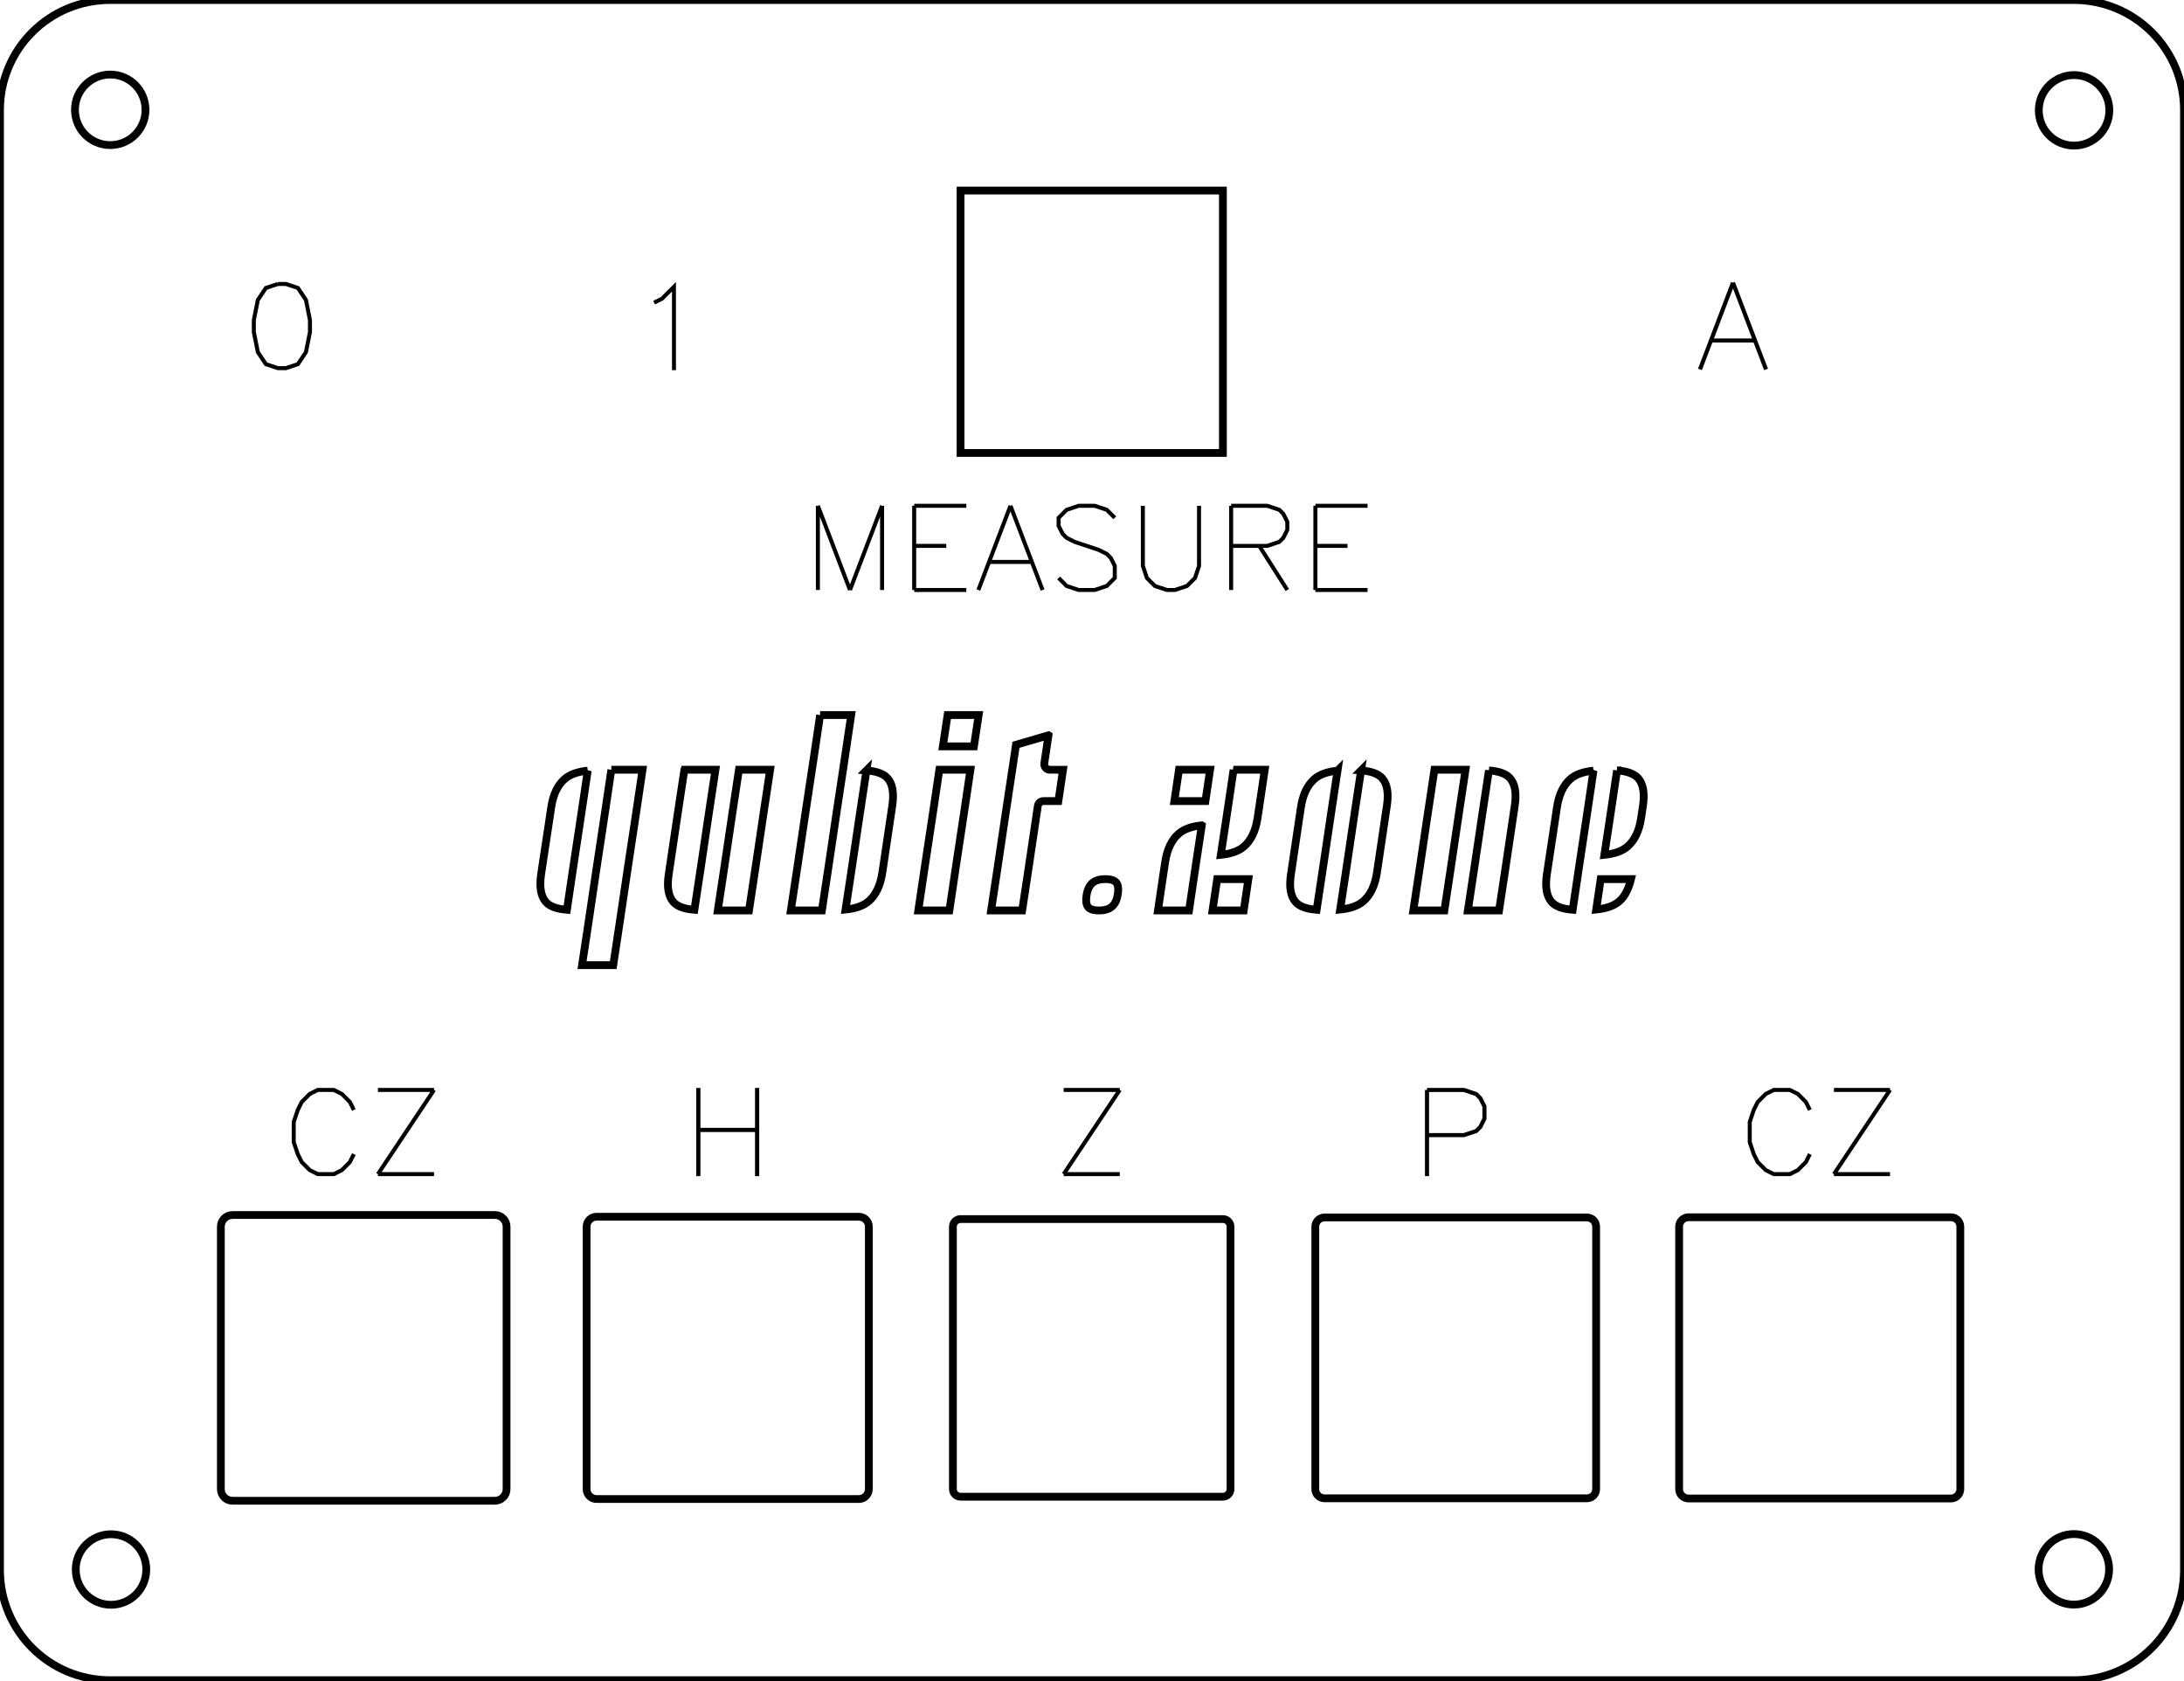
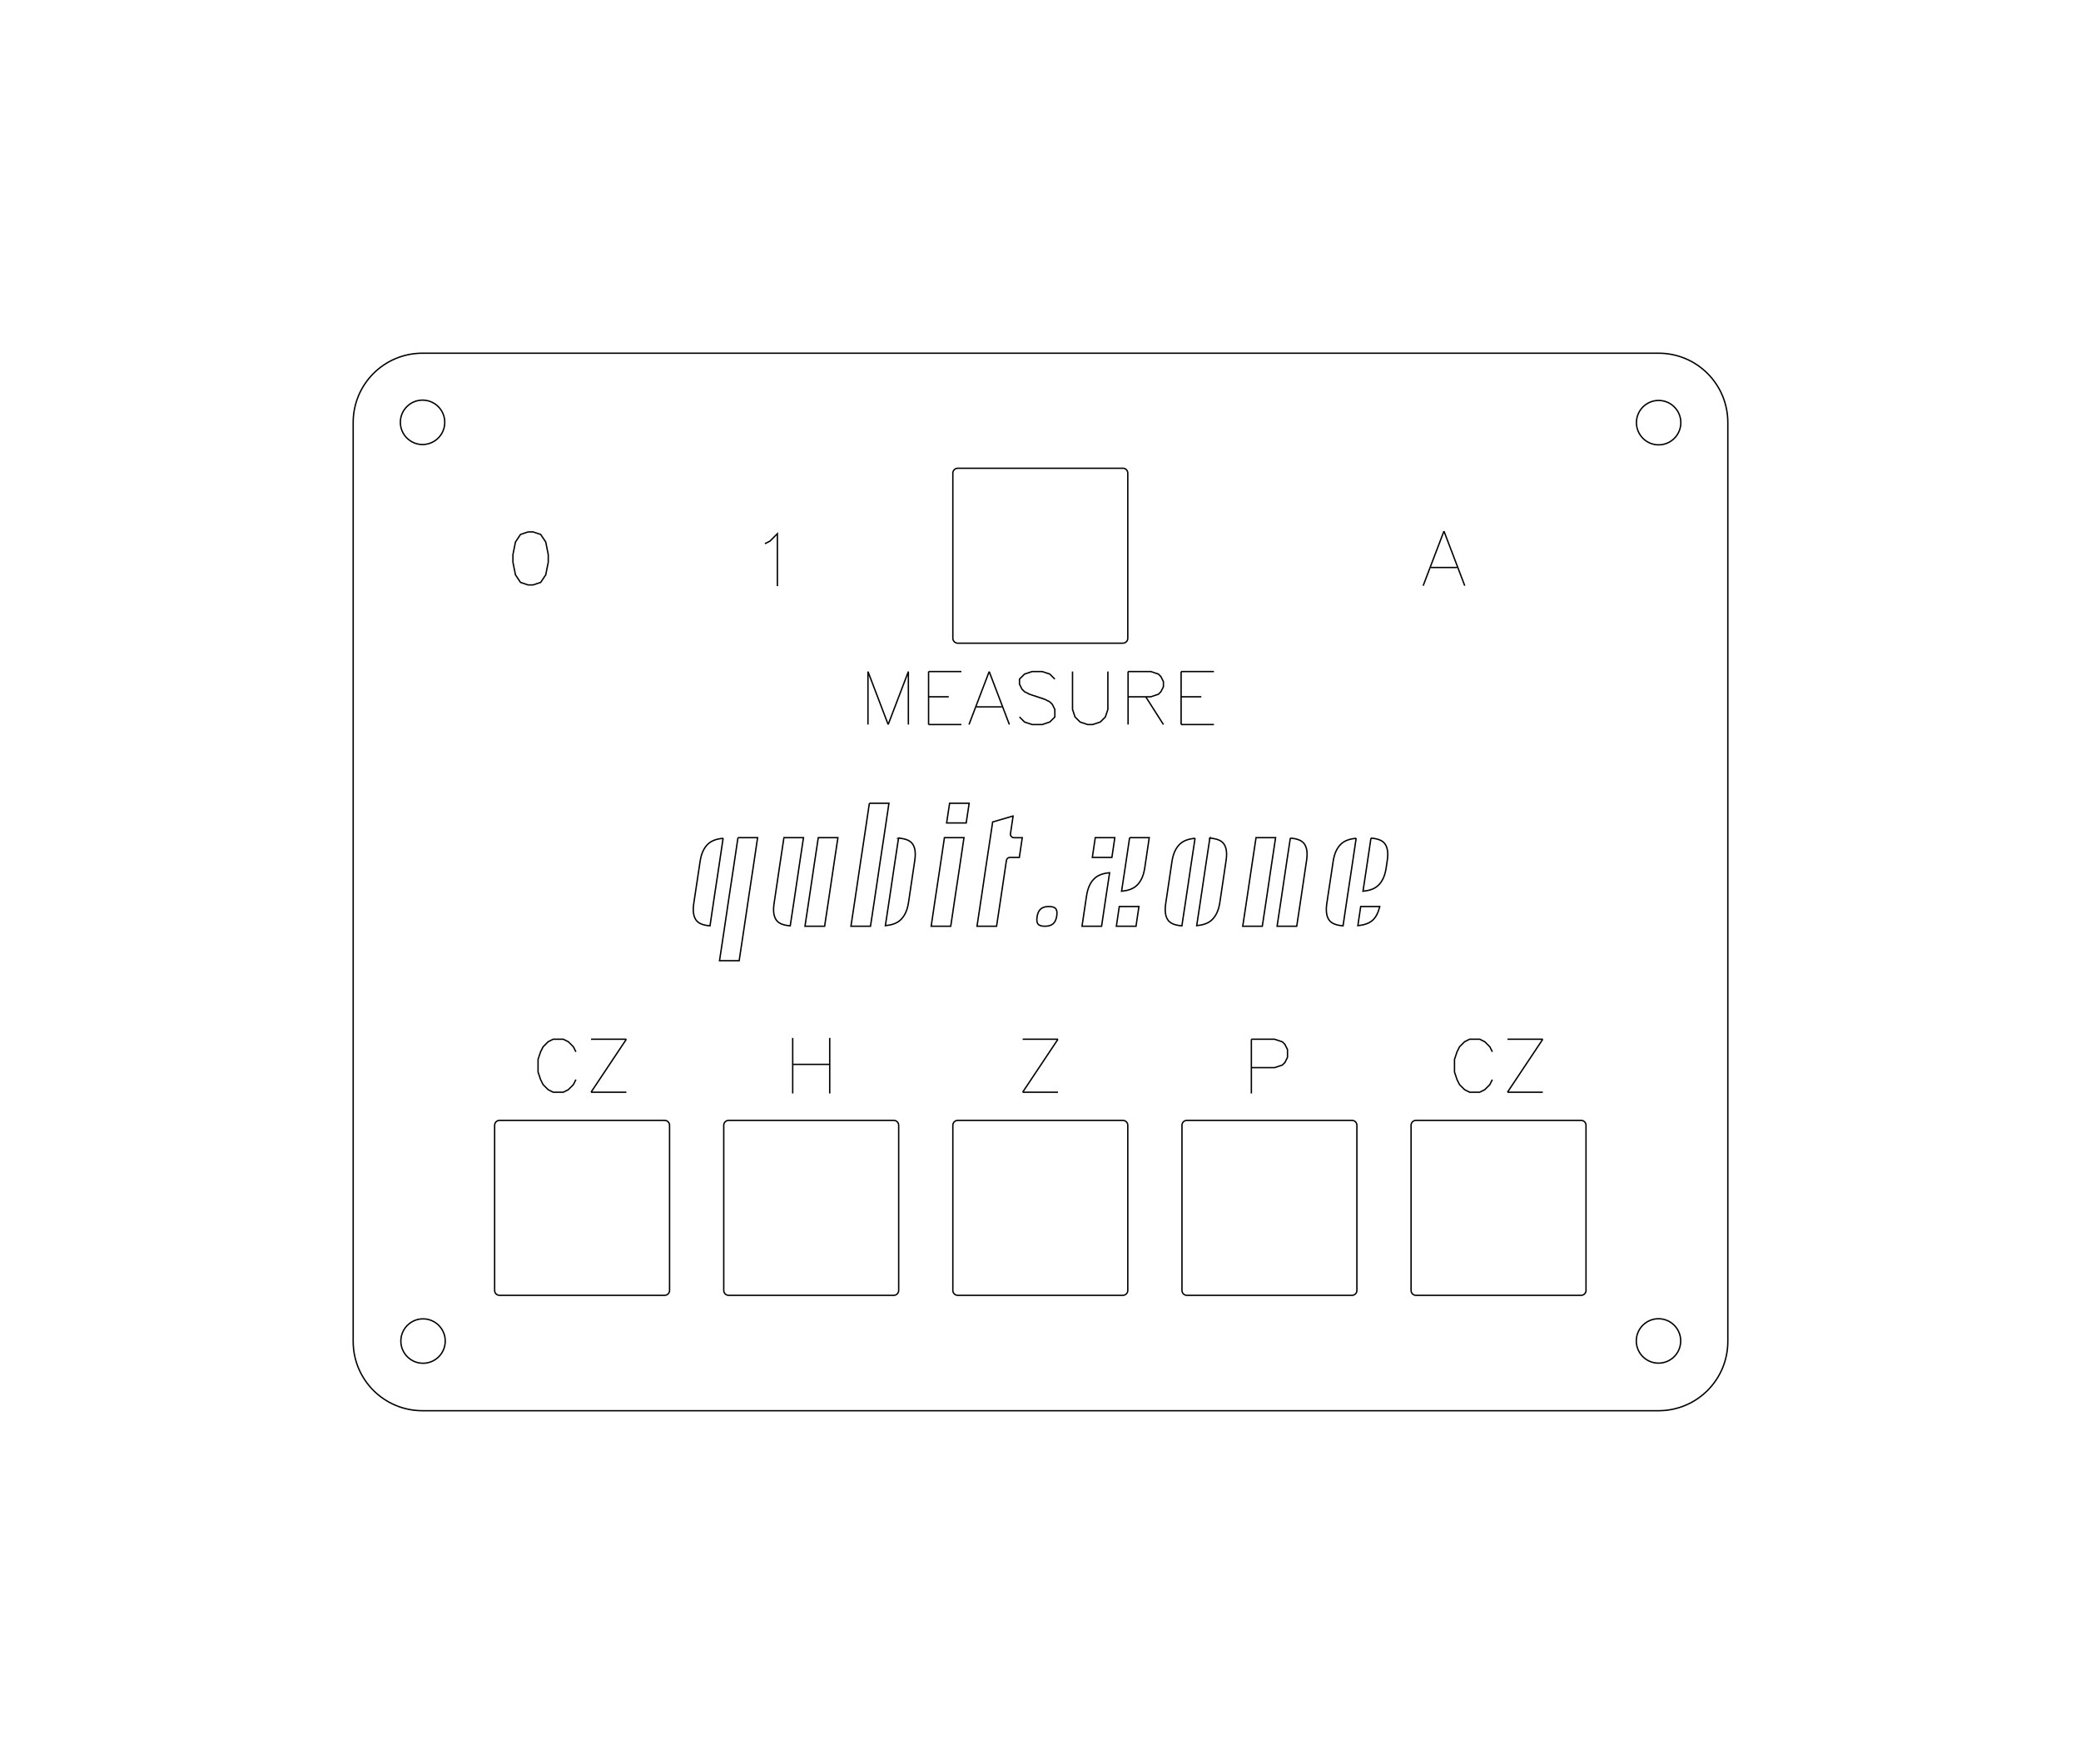
- <svg xmlns="http://www.w3.org/2000/svg" id="svg2" viewBox="0 0 280.8 216" height="3in" width="3.9in" y="0in" x="0in" version="1.2">
+ <svg xmlns="http://www.w3.org/2000/svg" id="svg2" viewBox="0 0 425.083 360.283" height="5.004in" width="5.904in" y="0in" x="0in" version="1.2">
  <defs id="defs1813" />
-   <g id="g6" transform="translate(0,-625.89)" style="stroke:#000000;stroke-opacity:1;stroke-width:1;stroke-miterlimit:4;stroke-dasharray:none">
-     <g id="board" style="stroke:#000000;stroke-opacity:1;stroke-width:1;stroke-miterlimit:4;stroke-dasharray:none">
-       <g id="g9" style="fill:none;stroke:#000000;stroke-opacity:1;stroke-width:1;stroke-miterlimit:4;stroke-dasharray:none">
-         <path style="fill:none;fill-opacity:0.2;stroke:#000000;stroke-opacity:1;stroke-width:1;stroke-miterlimit:4;stroke-dasharray:none" d="m 14.173,625.89 252.454,0 c 7.852,0 14.173,6.321 14.173,14.173 l 0,187.654 c 0,7.852 -6.321,14.173 -14.173,14.173 l -252.454,0 C 6.321,841.89 0,835.569 0,827.717 l 0,-187.654 c 0,-7.852 6.321,-14.173 14.173,-14.173 z" id="boardoutline" />
+   <g id="g6" transform="translate(72.14173,-553.7483)" style="stroke:#000000;stroke-width:0.283;stroke-miterlimit:4;stroke-dasharray:none;stroke-opacity:1">
+     <g id="board" style="stroke:#000000;stroke-width:0.283;stroke-miterlimit:4;stroke-dasharray:none;stroke-opacity:1">
+       <g id="g9" style="fill:none;stroke:#000000;stroke-width:0.283;stroke-miterlimit:4;stroke-dasharray:none;stroke-opacity:1">
+         <path style="fill:none;fill-opacity:0.2;stroke:#000000;stroke-width:0.283;stroke-miterlimit:4;stroke-dasharray:none;stroke-opacity:1" d="m 14.173,625.89 252.454,0 c 7.852,0 14.173,6.321 14.173,14.173 l 0,187.654 c 0,7.852 -6.321,14.173 -14.173,14.173 l -252.454,0 C 6.321,841.89 0,835.569 0,827.717 l 0,-187.654 c 0,-7.852 6.321,-14.173 14.173,-14.173 z" id="boardoutline" />
      </g>
    </g>
  </g>
-   <g partID="854240130" id="g120" style="stroke:#000000;stroke-opacity:1;fill:none;stroke-width:1;stroke-miterlimit:4;stroke-dasharray:none">
-     <g transform="translate(8.13851,195.636)" id="g122" style="stroke:#000000;stroke-opacity:1;fill:none;stroke-width:1;stroke-miterlimit:4;stroke-dasharray:none">
-       <g id="g124" style="stroke:#000000;stroke-opacity:1;fill:none;stroke-width:1;stroke-miterlimit:4;stroke-dasharray:none">
-         <circle cx="6.135" cy="6.135" id="nonconn0" r="4.535" style="stroke:#000000;stroke-opacity:1;fill:none;stroke-width:1;stroke-miterlimit:4;stroke-dasharray:none" stroke-width="0" stroke="#f9a435" fill="black" />
+   <g partID="854240130" id="g120" style="fill:none;stroke:#000000;stroke-width:0.283;stroke-miterlimit:4;stroke-dasharray:none;stroke-opacity:1" transform="translate(72.14173,72.14173)">
+     <g transform="translate(8.13851,195.636)" id="g122" style="fill:none;stroke:#000000;stroke-width:0.283;stroke-miterlimit:4;stroke-dasharray:none;stroke-opacity:1">
+       <g id="g124" style="fill:none;stroke:#000000;stroke-width:0.283;stroke-miterlimit:4;stroke-dasharray:none;stroke-opacity:1">
+         <circle cx="6.135" cy="6.135" id="nonconn0" r="4.535" style="fill:none;stroke:#000000;stroke-width:0.283;stroke-miterlimit:4;stroke-dasharray:none;stroke-opacity:1" />
      </g>
    </g>
  </g>
-   <g partID="854240160" id="g127" style="stroke:#000000;stroke-opacity:1;fill:none;stroke-width:1;stroke-miterlimit:4;stroke-dasharray:none">
-     <g transform="translate(8.03795,7.98297)" id="g129" style="stroke:#000000;stroke-opacity:1;fill:none;stroke-width:1;stroke-miterlimit:4;stroke-dasharray:none">
-       <g id="g131" style="stroke:#000000;stroke-opacity:1;fill:none;stroke-width:1;stroke-miterlimit:4;stroke-dasharray:none">
-         <circle cx="6.135" cy="6.135" id="circle133" r="4.535" style="stroke:#000000;stroke-opacity:1;fill:none;stroke-width:1;stroke-miterlimit:4;stroke-dasharray:none" stroke-width="0" stroke="#f9a435" fill="black" />
+   <g partID="854240160" id="g127" style="display:inline;fill:none;stroke:#000000;stroke-width:0.283;stroke-miterlimit:4;stroke-dasharray:none;stroke-opacity:1" transform="translate(72.14173,72.14173)">
+     <g transform="translate(8.03795,7.98297)" id="g129" style="fill:none;stroke:#000000;stroke-width:0.283;stroke-miterlimit:4;stroke-dasharray:none;stroke-opacity:1">
+       <g id="g131" style="fill:none;stroke:#000000;stroke-width:0.283;stroke-miterlimit:4;stroke-dasharray:none;stroke-opacity:1">
+         <path style="fill:none;stroke:#000000;stroke-width:0.283;stroke-miterlimit:4;stroke-dasharray:none;stroke-opacity:1" d="m 10.671,6.135 a 4.535,4.535 0 0 1 -4.535,4.535 4.535,4.535 0 0 1 -4.535,-4.535 4.535,4.535 0 0 1 4.535,-4.535 4.535,4.535 0 0 1 4.535,4.535 z" id="circle133" />
      </g>
    </g>
  </g>
-   <g partID="854240190" id="g135" style="stroke:#000000;stroke-opacity:1;fill:none;stroke-width:1;stroke-miterlimit:4;stroke-dasharray:none">
-     <g transform="translate(260.53,8.04937)" id="g137" style="stroke:#000000;stroke-opacity:1;fill:none;stroke-width:1;stroke-miterlimit:4;stroke-dasharray:none">
-       <g id="g139" style="stroke:#000000;stroke-opacity:1;fill:none;stroke-width:1;stroke-miterlimit:4;stroke-dasharray:none">
-         <circle cx="6.135" cy="6.135" id="circle141" r="4.535" style="stroke:#000000;stroke-opacity:1;fill:none;stroke-width:1;stroke-miterlimit:4;stroke-dasharray:none" stroke-width="0" stroke="#f9a435" fill="black" />
+   <g partID="854240190" id="g135" style="fill:none;stroke:#000000;stroke-width:0.283;stroke-miterlimit:4;stroke-dasharray:none;stroke-opacity:1" transform="translate(72.14173,72.14173)">
+     <g transform="translate(260.53,8.04937)" id="g137" style="fill:none;stroke:#000000;stroke-width:0.283;stroke-miterlimit:4;stroke-dasharray:none;stroke-opacity:1">
+       <g id="g139" style="fill:none;stroke:#000000;stroke-width:0.283;stroke-miterlimit:4;stroke-dasharray:none;stroke-opacity:1">
+         <circle cx="6.135" cy="6.135" id="circle141" r="4.535" style="fill:none;stroke:#000000;stroke-width:0.283;stroke-miterlimit:4;stroke-dasharray:none;stroke-opacity:1" />
      </g>
    </g>
  </g>
-   <g partID="854240220" id="g143" style="stroke-width:1;stroke-miterlimit:4;stroke-dasharray:none;stroke:#000000;stroke-opacity:1">
-     <g transform="translate(260.504,195.612)" id="g145" style="stroke-width:1;stroke-miterlimit:4;stroke-dasharray:none;stroke:#000000;stroke-opacity:1">
-       <g id="g147" style="stroke-width:1;stroke-miterlimit:4;stroke-dasharray:none;stroke:#000000;stroke-opacity:1">
-         <circle cx="6.135" cy="6.135" id="circle149" r="4.535" style="stroke:#000000;stroke-opacity:1;fill:none;stroke-width:1;stroke-miterlimit:4;stroke-dasharray:none" stroke-width="0" stroke="#f9a435" fill="black" />
+   <g partID="854240220" id="g143" style="stroke:#000000;stroke-width:0.283;stroke-miterlimit:4;stroke-dasharray:none;stroke-opacity:1" transform="translate(72.14173,72.14173)">
+     <g transform="translate(260.504,195.612)" id="g145" style="stroke:#000000;stroke-width:0.283;stroke-miterlimit:4;stroke-dasharray:none;stroke-opacity:1">
+       <g id="g147" style="stroke:#000000;stroke-width:0.283;stroke-miterlimit:4;stroke-dasharray:none;stroke-opacity:1">
+         <circle cx="6.135" cy="6.135" id="circle149" r="4.535" style="fill:none;stroke:#000000;stroke-width:0.283;stroke-miterlimit:4;stroke-dasharray:none;stroke-opacity:1" />
      </g>
    </g>
  </g>
-   <g partID="854256680" id="g1282" style="stroke:#000000;stroke-opacity:1;stroke-width:0.283;stroke-miterlimit:4;stroke-dasharray:none" />
-   <path d="m 29.896,156.197 a 1.5,1.5 0 0 0 -1.5,1.5 l 0,33.734 a 1.5,1.5 0 0 0 1.5,1.5 l 33.734,0 a 1.5,1.5 0 0 0 1.5,-1.5 l 0,-33.734 a 1.5,1.5 0 0 0 -1.5,-1.5 l -33.734,0 z" id="path11090" style="fill:none;fill-opacity:1;stroke:#000000;stroke-width:1;stroke-miterlimit:4;stroke-dasharray:none;stroke-opacity:1" />
-   <path d="m 76.697,156.42 a 1.277,1.277 0 0 0 -1.277,1.277 l 0,33.734 a 1.277,1.277 0 0 0 1.277,1.277 l 33.734,0 a 1.277,1.277 0 0 0 1.277,-1.277 l 0,-33.734 a 1.277,1.277 0 0 0 -1.277,-1.277 l -33.734,0 z" id="path11092" style="fill:none;fill-opacity:1;stroke:#000000;stroke-width:1;stroke-miterlimit:4;stroke-dasharray:none;stroke-opacity:1" />
-   <path d="m 217.096,156.488 a 1.209,1.209 0 0 0 -1.209,1.209 l 0,33.734 a 1.209,1.209 0 0 0 1.209,1.209 l 33.736,0 a 1.209,1.209 0 0 0 1.209,-1.209 l 0,-33.734 a 1.209,1.209 0 0 0 -1.209,-1.209 l -33.736,0 z" id="path11098" style="fill:none;fill-opacity:1;stroke:#000000;stroke-width:1;stroke-miterlimit:4;stroke-dasharray:none;stroke-opacity:1" />
-   <path d="m 170.297,156.512 a 1.186,1.186 0 0 0 -1.186,1.186 l 0,33.734 a 1.186,1.186 0 0 0 1.186,1.186 l 33.734,0 a 1.186,1.186 0 0 0 1.186,-1.186 l 0,-33.734 a 1.186,1.186 0 0 0 -1.186,-1.186 l -33.734,0 z" id="path11096" style="fill:none;fill-opacity:1;stroke:#000000;stroke-width:1;stroke-miterlimit:4;stroke-dasharray:none;stroke-opacity:1" />
-   <path d="m 123.496,156.719 a 0.978,0.978 0 0 0 -0.979,0.979 l 0,33.734 a 0.978,0.978 0 0 0 0.979,0.979 l 33.734,0 a 0.978,0.978 0 0 0 0.979,-0.979 l 0,-33.734 a 0.978,0.978 0 0 0 -0.979,-0.979 l -33.734,0 z" id="path11094" style="fill:none;fill-opacity:1;stroke:#000000;stroke-width:1;stroke-miterlimit:4;stroke-dasharray:none;stroke-opacity:1" />
-   <path d="m 123.496,24.496 0,33.734 33.734,0 0,-33.734 -33.734,0 z" id="path11088" style="fill:none;fill-opacity:1;stroke:#000000;stroke-width:1;stroke-miterlimit:4;stroke-dasharray:none;stroke-opacity:1" />
-   <g transform="matrix(0.5153901,0,0,0.5153901,31.08933,42.6898)" id="g7760">
-     <path style="fill:none;stroke:#000000" d="m -1,-12 -3,1 -2,3 -1,5 0,3 1,5 2,3 3,1 2,0 3,-1 2,-3 1,-5 0,-3 -1,-5 -2,-3 -3,-1 -2,0" transform="translate(10,0)" id="path7762" />
+   <g partID="854256680" id="g1282" style="stroke:#000000;stroke-width:0.283;stroke-miterlimit:4;stroke-dasharray:none;stroke-opacity:1" transform="translate(72.14173,72.14173)" />
+   <path d="m 29.896,156.697 a 1,1 0 0 0 -1,1 l 0,33.734 a 1,1 0 0 0 1,1 l 33.734,0 a 1,1 0 0 0 1,-1 l 0,-33.734 a 1,1 0 0 0 -1,-1 l -33.734,0 z" id="path11090" style="fill:none;fill-opacity:1;stroke:#000000;stroke-width:0.283;stroke-miterlimit:4;stroke-dasharray:none;stroke-opacity:1" transform="translate(72.14173,72.14173)" />
+   <path d="m 76.697,156.697 a 1,1 0 0 0 -1,1 l 0,33.734 a 1,1 0 0 0 1,1 l 33.734,0 a 1,1 0 0 0 1,-1 l 0,-33.734 a 1,1 0 0 0 -1,-1 l -33.734,0 z" id="path11092" style="fill:none;fill-opacity:1;stroke:#000000;stroke-width:0.283;stroke-miterlimit:4;stroke-dasharray:none;stroke-opacity:1" transform="translate(72.14173,72.14173)" />
+   <path d="m 217.096,156.697 a 1,1 0 0 0 -1,1 l 0,33.734 a 1,1 0 0 0 1,1 l 33.736,0 a 1,1 0 0 0 1,-1 l 0,-33.734 a 1,1 0 0 0 -1,-1 l -33.736,0 z" id="path11098" style="fill:none;fill-opacity:1;stroke:#000000;stroke-width:0.283;stroke-miterlimit:4;stroke-dasharray:none;stroke-opacity:1" transform="translate(72.14173,72.14173)" />
+   <path d="m 170.297,156.697 a 1,1 0 0 0 -1,1 l 0,33.734 a 1,1 0 0 0 1,1 l 33.734,0 a 1,1 0 0 0 1,-1 l 0,-33.734 a 1,1 0 0 0 -1,-1 l -33.734,0 z" id="path11096" style="fill:none;fill-opacity:1;stroke:#000000;stroke-width:0.283;stroke-miterlimit:4;stroke-dasharray:none;stroke-opacity:1" transform="translate(72.14173,72.14173)" />
+   <path d="m 123.496,156.697 a 1,1 0 0 0 -1,1 l 0,33.734 a 1,1 0 0 0 1,1 l 33.734,0 a 1,1 0 0 0 1,-1 l 0,-33.734 a 1,1 0 0 0 -1,-1 l -33.734,0 z" id="path11094" style="fill:none;fill-opacity:1;stroke:#000000;stroke-width:0.283;stroke-miterlimit:4;stroke-dasharray:none;stroke-opacity:1" transform="translate(72.14173,72.14173)" />
+   <path d="m 123.496,23.496 a 1,1 0 0 0 -1,1 l 0,33.734 a 1,1 0 0 0 1,1 l 33.734,0 a 1,1 0 0 0 1,-1 l 0,-33.734 a 1,1 0 0 0 -1,-1 l -33.734,0 z" id="path11088" style="fill:none;fill-opacity:1;stroke:#000000;stroke-width:0.283;stroke-miterlimit:4;stroke-dasharray:none;stroke-opacity:1" transform="translate(72.14173,72.14173)" />
+   <g transform="matrix(0.5153901,0,0,0.5153901,103.2311,114.8315)" id="g7760" style="stroke-width:0.55;stroke-miterlimit:4;stroke-dasharray:none">
+     <path style="fill:none;stroke:#000000;stroke-width:0.55;stroke-miterlimit:4;stroke-dasharray:none" d="m -1,-12 -3,1 -2,3 -1,5 0,3 1,5 2,3 3,1 2,0 3,-1 2,-3 1,-5 0,-3 -1,-5 -2,-3 -3,-1 -2,0" transform="translate(10,0)" id="path7762" />
  </g>
-   <g id="g7982" transform="matrix(0.5105835,0,0,0.5105835,81.03705,42.99076)">
-     <path id="path7984" transform="translate(10,0)" d="m -4,-8 2,-1 3,-3 0,21" style="fill:none;stroke:#000000" />
+   <g id="g7982" transform="matrix(0.5105835,0,0,0.5105835,153.1788,115.1325)" style="stroke-width:0.555;stroke-miterlimit:4;stroke-dasharray:none">
+     <path id="path7984" transform="translate(10,0)" d="m -4,-8 2,-1 3,-3 0,21" style="fill:none;stroke:#000000;stroke-width:0.555;stroke-miterlimit:4;stroke-dasharray:none" />
  </g>
-   <g transform="matrix(0.5153901,0,0,0.5153901,223.42,146.3038)" id="g8701">
-     <path style="fill:none;stroke:#000000" d="m 8,-7 -1,-2 -2,-2 -2,-1 -4,0 -2,1 -2,2 -1,2 -1,3 0,5 1,3 1,2 2,2 2,1 L 3,9 5,8 7,6 8,4" transform="translate(10,0)" id="path8703" />
-     <path style="fill:none;stroke:#000000" d="M 7,-12 -7,9 m 0,-21 14,0 M -7,9 7,9" transform="translate(31,0)" id="path8705" />
+   <g transform="matrix(0.5153901,0,0,0.5153901,295.5617,218.4455)" id="g8701" style="stroke-width:0.55;stroke-miterlimit:4;stroke-dasharray:none">
+     <path style="fill:none;stroke:#000000;stroke-width:0.55;stroke-miterlimit:4;stroke-dasharray:none" d="m 8,-7 -1,-2 -2,-2 -2,-1 -4,0 -2,1 -2,2 -1,2 -1,3 0,5 1,3 1,2 2,2 2,1 L 3,9 5,8 7,6 8,4" transform="translate(10,0)" id="path8703" />
+     <path style="fill:none;stroke:#000000;stroke-width:0.55;stroke-miterlimit:4;stroke-dasharray:none" d="M 7,-12 -7,9 m 0,-21 14,0 M -7,9 7,9" transform="translate(31,0)" id="path8705" />
  </g>
-   <g transform="matrix(0.5153901,0,0,0.5153901,36.21981,146.3038)" id="g9795">
-     <path style="fill:none;stroke:#000000" d="m 8,-7 -1,-2 -2,-2 -2,-1 -4,0 -2,1 -2,2 -1,2 -1,3 0,5 1,3 1,2 2,2 2,1 L 3,9 5,8 7,6 8,4" transform="translate(10,0)" id="path9797" />
-     <path style="fill:none;stroke:#000000" d="M 7,-12 -7,9 m 0,-21 14,0 M -7,9 7,9" transform="translate(31,0)" id="path9799" />
+   <g transform="matrix(0.5153901,0,0,0.5153901,108.3615,218.4455)" id="g9795" style="stroke-width:0.55;stroke-miterlimit:4;stroke-dasharray:none">
+     <path style="fill:none;stroke:#000000;stroke-width:0.55;stroke-miterlimit:4;stroke-dasharray:none" d="m 8,-7 -1,-2 -2,-2 -2,-1 -4,0 -2,1 -2,2 -1,2 -1,3 0,5 1,3 1,2 2,2 2,1 L 3,9 5,8 7,6 8,4" transform="translate(10,0)" id="path9797" />
+     <path style="fill:none;stroke:#000000;stroke-width:0.55;stroke-miterlimit:4;stroke-dasharray:none" d="M 7,-12 -7,9 m 0,-21 14,0 M -7,9 7,9" transform="translate(31,0)" id="path9799" />
  </g>
-   <g transform="matrix(0.5153901,0,0,0.5153901,135.2094,146.3038)" id="g10378">
-     <path style="fill:none;stroke:#000000" d="M 7,-12 -7,9 m 0,-21 14,0 M -7,9 7,9" transform="translate(10,0)" id="path10380" />
+   <g transform="matrix(0.5153901,0,0,0.5153901,207.3511,218.4455)" id="g10378" style="stroke-width:0.55;stroke-miterlimit:4;stroke-dasharray:none">
+     <path style="fill:none;stroke:#000000;stroke-width:0.55;stroke-miterlimit:4;stroke-dasharray:none" d="M 7,-12 -7,9 m 0,-21 14,0 M -7,9 7,9" transform="translate(10,0)" id="path10380" />
  </g>
-   <g id="g10655" transform="matrix(0.5273759,0,0,0.5273759,181.3629,146.4536)">
-     <path id="path10657" transform="translate(11,0)" d="m -7,-12 0,21 m 0,-21 9,0 3,1 1,1 1,2 0,3 -1,2 -1,1 -3,1 -9,0" style="fill:none;stroke:#000000" />
+   <g id="g10655" transform="matrix(0.5273759,0,0,0.5273759,253.5047,218.5953)" style="stroke-width:0.538;stroke-miterlimit:4;stroke-dasharray:none">
+     <path id="path10657" transform="translate(11,0)" d="m -7,-12 0,21 m 0,-21 9,0 3,1 1,1 1,2 0,3 -1,2 -1,1 -3,1 -9,0" style="fill:none;stroke:#000000;stroke-width:0.538;stroke-miterlimit:4;stroke-dasharray:none" />
  </g>
-   <g transform="matrix(0.5399325,0,0,0.5399325,87.6252,146.3406)" id="g10927">
-     <path style="fill:none;stroke:#000000" d="M -7,-12 -7,9 M 7,-12 7,9 M -7,-2 7,-2" transform="translate(11,0)" id="path10929" />
+   <g transform="matrix(0.5399325,0,0,0.5399325,159.7669,218.4823)" id="g10927" style="stroke-width:0.525;stroke-miterlimit:4;stroke-dasharray:none">
+     <path style="fill:none;stroke:#000000;stroke-width:0.525;stroke-miterlimit:4;stroke-dasharray:none" d="M -7,-12 -7,9 M 7,-12 7,9 M -7,-2 7,-2" transform="translate(11,0)" id="path10929" />
  </g>
-   <g id="g9759" transform="matrix(0.515848,0,0,0.5153901,103.0933,71.20779)">
-     <path id="path9761" transform="translate(12,0)" d="M -8,-12 -8,9 M -8,-12 0,9 M 8,-12 0,9 M 8,-12 8,9" style="fill:none;stroke:#000000" />
-     <path id="path9763" transform="translate(34,0)" d="m -6,-12 0,21 m 0,-21 13,0 M -6,-2 2,-2 M -6,9 7,9" style="fill:none;stroke:#000000" />
-     <path id="path9765" transform="translate(52,0)" d="M 0,-12 -8,9 M 0,-12 8,9 M -5,2 5,2" style="fill:none;stroke:#000000" />
-     <path id="path9767" transform="translate(71,0)" d="m 7,-9 -2,-2 -3,-1 -4,0 -3,1 -2,2 0,2 1,2 1,1 2,1 6,2 L 5,0 6,1 7,3 7,6 5,8 2,9 -2,9 -5,8 -7,6" style="fill:none;stroke:#000000" />
-     <path id="path9769" transform="translate(92,0)" d="m -7,-12 0,15 1,3 2,2 3,1 L 1,9 4,8 6,6 7,3 7,-12" style="fill:none;stroke:#000000" />
-     <path id="path9771" transform="translate(114,0)" d="m -7,-12 0,21 m 0,-21 9,0 3,1 1,1 1,2 0,2 -1,2 -1,1 -3,1 -9,0 m 7,0 7,11" style="fill:none;stroke:#000000" />
-     <path id="path9773" transform="translate(134,0)" d="m -6,-12 0,21 m 0,-21 13,0 M -6,-2 2,-2 M -6,9 7,9" style="fill:none;stroke:#000000" />
+   <g id="g9759" transform="matrix(0.515848,0,0,0.5153901,175.235,143.3495)" style="stroke-width:0.55;stroke-miterlimit:4;stroke-dasharray:none">
+     <path id="path9761" transform="translate(12,0)" d="M -8,-12 -8,9 M -8,-12 0,9 M 8,-12 0,9 M 8,-12 8,9" style="fill:none;stroke:#000000;stroke-width:0.55;stroke-miterlimit:4;stroke-dasharray:none" />
+     <path id="path9763" transform="translate(34,0)" d="m -6,-12 0,21 m 0,-21 13,0 M -6,-2 2,-2 M -6,9 7,9" style="fill:none;stroke:#000000;stroke-width:0.55;stroke-miterlimit:4;stroke-dasharray:none" />
+     <path id="path9765" transform="translate(52,0)" d="M 0,-12 -8,9 M 0,-12 8,9 M -5,2 5,2" style="fill:none;stroke:#000000;stroke-width:0.55;stroke-miterlimit:4;stroke-dasharray:none" />
+     <path id="path9767" transform="translate(71,0)" d="m 7,-9 -2,-2 -3,-1 -4,0 -3,1 -2,2 0,2 1,2 1,1 2,1 6,2 L 5,0 6,1 7,3 7,6 5,8 2,9 -2,9 -5,8 -7,6" style="fill:none;stroke:#000000;stroke-width:0.55;stroke-miterlimit:4;stroke-dasharray:none" />
+     <path id="path9769" transform="translate(92,0)" d="m -7,-12 0,15 1,3 2,2 3,1 L 1,9 4,8 6,6 7,3 7,-12" style="fill:none;stroke:#000000;stroke-width:0.55;stroke-miterlimit:4;stroke-dasharray:none" />
+     <path id="path9771" transform="translate(114,0)" d="m -7,-12 0,21 m 0,-21 9,0 3,1 1,1 1,2 0,2 -1,2 -1,1 -3,1 -9,0 m 7,0 7,11" style="fill:none;stroke:#000000;stroke-width:0.55;stroke-miterlimit:4;stroke-dasharray:none" />
+     <path id="path9773" transform="translate(134,0)" d="m -6,-12 0,21 m 0,-21 13,0 M -6,-2 2,-2 M -6,9 7,9" style="fill:none;stroke:#000000;stroke-width:0.55;stroke-miterlimit:4;stroke-dasharray:none" />
  </g>
-   <path transform="translate(106.1775,133.6211)" d="m -0.734,-41.697 -0.721,4.854 a 0.72,0.72 0 0 1 0,0.002 l -0.234,1.562 -0.828,5.469 -0.234,1.561 -0.812,5.469 a 0.72,0.72 0 0 1 0,0.002 l -0.234,1.562 -0.703,4.641 3.996,0 0.734,-4.855 0.234,-1.561 0.812,-5.469 a 0.72,0.72 0 0 1 0,-0.002 l 0.234,-1.562 0.828,-5.469 0.234,-1.561 0.689,-4.643 -3.996,0 z m 16.389,0 -0.609,4.027 3.996,0 0.609,-4.027 -3.996,0 z m 12.971,2.6 -4.18,1.225 -0.15,1.029 a 0.72,0.72 0 0 1 0,0.002 l -0.234,1.562 -0.828,5.469 -0.234,1.561 -0.812,5.469 a 0.72,0.72 0 0 1 0,0.002 l -0.234,1.562 -0.703,4.641 3.996,0 0.734,-4.855 0.234,-1.561 0.812,-5.469 a 0.72,0.72 0 0 1 0,-0.002 l 0.234,-1.562 a 0.72,0.72 0 0 1 0.713,-0.613 l 1.926,0 0.598,-4.027 -1.695,0 a 0.72,0.72 0 0 1 -0.713,-0.828 l 0.234,-1.561 0.303,-2.043 z m -56.203,4.432 -0.721,4.854 a 0.72,0.72 0 0 1 0,0.002 l -0.234,1.562 -0.828,5.469 -0.234,1.561 -0.812,5.469 a 0.72,0.72 0 0 1 0,0.002 l -0.234,1.562 -0.703,4.641 4.012,0 0.734,-4.855 0.234,-1.561 0.812,-5.469 a 0.72,0.72 0 0 1 0,-0.002 l 0.234,-1.562 0.828,-5.469 0.234,-1.561 0.689,-4.643 -4.012,0 z m 9.389,0 -0.734,4.855 -0.234,1.561 -0.812,5.469 a 0.72,0.72 0 0 1 0,0.002 l -0.234,1.562 c -0.259,1.707 -0.011,2.831 0.58,3.529 0.504,0.596 1.434,0.925 2.725,1.025 l 0.723,-4.77 0.234,-1.561 0.812,-5.469 a 0.72,0.72 0 0 1 0,-0.002 l 0.234,-1.562 0.703,-4.641 -3.996,0 z m 7.016,0 -0.734,4.855 -0.234,1.561 -0.812,5.469 a 0.72,0.72 0 0 1 0,0.002 l -0.234,1.562 -0.703,4.641 4.012,0 0.734,-4.855 0.234,-1.561 0.812,-5.469 a 0.72,0.72 0 0 1 0,-0.002 l 0.234,-1.562 0.703,-4.641 -4.012,0 z m 25.768,0 -0.721,4.854 a 0.72,0.72 0 0 1 0,0.002 l -0.234,1.562 -0.828,5.469 -0.234,1.561 -0.689,4.643 3.996,0 0.721,-4.854 a 0.72,0.72 0 0 1 0,-0.002 l 0.234,-1.562 0.828,-5.469 0.234,-1.561 0.689,-4.643 -3.996,0 z m 30.812,0 -0.598,4.027 3.996,0 0.598,-4.027 -3.996,0 z m 7.016,0 -0.721,4.854 a 0.72,0.72 0 0 1 0,0.002 l -0.234,1.562 -0.686,4.523 c 1.234,-0.127 2.259,-0.446 2.98,-1.072 0.894,-0.776 1.49,-1.959 1.748,-3.666 l 0.234,-1.561 0.689,-4.643 -4.012,0 z m 25.826,0 -0.734,4.855 -0.234,1.561 -0.812,5.469 a 0.72,0.72 0 0 1 0,0.002 l -0.234,1.562 -0.703,4.641 3.996,0 0.734,-4.855 0.234,-1.561 0.812,-5.469 a 0.72,0.72 0 0 1 0,-0.002 l 0.234,-1.562 0.703,-4.641 -3.996,0 z m -73.027,0.086 -0.723,4.77 -0.234,1.561 -0.812,5.469 a 0.72,0.72 0 0 1 0,0.002 l -0.234,1.562 -0.686,4.523 c 1.234,-0.127 2.259,-0.446 2.98,-1.072 0.894,-0.776 1.49,-1.959 1.748,-3.666 l 0.234,-1.561 0.812,-5.469 a 0.72,0.72 0 0 1 0,-0.002 l 0.234,-1.562 c 0.258,-1.707 0.011,-2.829 -0.582,-3.527 -0.507,-0.597 -1.442,-0.927 -2.738,-1.027 z m 63.594,0 -0.723,4.77 -0.234,1.561 -0.812,5.469 a 0.72,0.72 0 0 1 0,0.002 l -0.234,1.562 -0.686,4.523 c 1.234,-0.127 2.259,-0.446 2.98,-1.072 0.894,-0.776 1.49,-1.959 1.748,-3.666 l 0.234,-1.561 0.812,-5.469 a 0.72,0.72 0 0 1 0,-0.002 l 0.234,-1.562 c 0.258,-1.707 0.011,-2.829 -0.582,-3.527 -0.507,-0.597 -1.442,-0.927 -2.738,-1.027 z m 16.438,0 -0.723,4.77 -0.234,1.561 -0.812,5.469 a 0.72,0.72 0 0 1 0,0.002 l -0.234,1.562 -0.703,4.641 4.012,0 0.734,-4.855 0.234,-1.561 0.812,-5.469 a 0.72,0.72 0 0 1 0,-0.002 l 0.234,-1.562 c 0.258,-1.707 0.011,-2.829 -0.582,-3.527 -0.507,-0.597 -1.442,-0.927 -2.738,-1.027 z m 16.471,0 -0.709,4.768 a 0.72,0.72 0 0 1 0,0.002 l -0.234,1.562 -0.686,4.523 c 1.234,-0.127 2.259,-0.446 2.98,-1.072 0.894,-0.776 1.49,-1.959 1.748,-3.666 l 0.234,-1.561 0,-0.002 c 0.253,-1.705 0.002,-2.828 -0.594,-3.527 -0.509,-0.598 -1.444,-0.926 -2.74,-1.027 z m -132.338,0.031 c -1.229,0.127 -2.25,0.446 -2.967,1.072 -0.888,0.775 -1.479,1.957 -1.732,3.664 a 0.72,0.72 0 0 1 0,0.002 l -0.234,1.562 -0.828,5.469 -0.234,1.562 c -0.253,1.706 -0.003,2.828 0.59,3.527 0.507,0.597 1.439,0.926 2.729,1.027 l 0.709,-4.768 a 0.72,0.72 0 0 1 0,-0.002 l 0.234,-1.562 0.828,-5.469 0.234,-1.561 0.672,-4.525 z m 96.404,0 c -1.229,0.128 -2.25,0.446 -2.969,1.072 -0.891,0.776 -1.486,1.959 -1.744,3.666 l -0.234,1.561 -0.812,5.469 a 0.72,0.72 0 0 1 0,0.002 l -0.234,1.562 c -0.259,1.707 -0.011,2.831 0.58,3.529 0.504,0.596 1.434,0.925 2.725,1.025 l 0.723,-4.77 0.234,-1.561 0.812,-5.469 a 0.72,0.72 0 0 1 0,-0.002 l 0.234,-1.562 0.686,-4.523 z m 32.908,0 c -1.229,0.127 -2.25,0.446 -2.967,1.072 -0.888,0.775 -1.479,1.957 -1.732,3.664 a 0.72,0.72 0 0 1 0,0.002 l -0.234,1.562 -0.828,5.469 -0.234,1.562 c -0.253,1.706 -0.003,2.828 0.59,3.527 0.507,0.597 1.439,0.926 2.729,1.027 l 0.709,-4.768 a 0.72,0.72 0 0 1 0,-0.002 l 0.234,-1.562 0.828,-5.469 0.234,-1.561 0.672,-4.525 z m -50.361,7.031 c -1.229,0.128 -2.25,0.446 -2.969,1.072 -0.891,0.776 -1.486,1.959 -1.744,3.666 l -0.234,1.561 -0.689,4.643 3.996,0 0.721,-4.854 a 0.72,0.72 0 0 1 0,-0.002 l 0.234,-1.562 0.686,-4.523 z m -12.41,6.914 c -0.786,0 -1.301,0.186 -1.666,0.506 -0.365,0.319 -0.628,0.817 -0.746,1.613 -0.118,0.796 0.007,1.237 0.213,1.48 0.206,0.243 0.601,0.428 1.387,0.428 0.791,0 1.312,-0.186 1.68,-0.506 0.367,-0.32 0.63,-0.818 0.748,-1.613 0.118,-0.795 -0.007,-1.235 -0.215,-1.479 -0.208,-0.244 -0.609,-0.43 -1.4,-0.43 z m 14.387,0 -0.598,4.027 4.012,0 0.598,-4.027 -4.012,0 z m 49.312,0 -0.58,3.91 c 1.235,-0.127 2.259,-0.446 2.979,-1.072 0.722,-0.629 1.19,-1.612 1.498,-2.838 l -3.896,0 z" id="path4284" style="font-style:normal;font-weight:normal;font-size:32px;line-height:125%;font-family:sans-serif;letter-spacing:0px;word-spacing:0px;fill:none;fill-opacity:1;stroke:#000000;stroke-width:1px;stroke-linecap:butt;stroke-linejoin:miter;stroke-opacity:1" />
-   <g id="g4409" transform="matrix(0.5309321,0,0,0.5309321,218.0352,42.71311)">
-     <path id="path4411" transform="translate(9,0)" d="M 0,-12 -8,9 M 0,-12 8,9 M -5,2 5,2" style="fill:none;stroke:#000000" />
+   <path transform="translate(178.3192,205.7628)" d="m -0.734,-41.697 -0.721,4.854 a 0.72,0.72 0 0 1 0,0.002 l -0.234,1.562 -0.828,5.469 -0.234,1.561 -0.812,5.469 a 0.72,0.72 0 0 1 0,0.002 l -0.234,1.562 -0.703,4.641 3.996,0 0.734,-4.855 0.234,-1.561 0.812,-5.469 a 0.72,0.72 0 0 1 0,-0.002 l 0.234,-1.562 0.828,-5.469 0.234,-1.561 0.689,-4.643 -3.996,0 z m 16.389,0 -0.609,4.027 3.996,0 0.609,-4.027 -3.996,0 z m 12.971,2.6 -4.18,1.225 -0.15,1.029 a 0.72,0.72 0 0 1 0,0.002 l -0.234,1.562 -0.828,5.469 -0.234,1.561 -0.812,5.469 a 0.72,0.72 0 0 1 0,0.002 l -0.234,1.562 -0.703,4.641 3.996,0 0.734,-4.855 0.234,-1.561 0.812,-5.469 a 0.72,0.72 0 0 1 0,-0.002 l 0.234,-1.562 a 0.72,0.72 0 0 1 0.713,-0.613 l 1.926,0 0.598,-4.027 -1.695,0 a 0.72,0.72 0 0 1 -0.713,-0.828 l 0.234,-1.561 0.303,-2.043 z m -56.203,4.432 -0.721,4.854 a 0.72,0.72 0 0 1 0,0.002 l -0.234,1.562 -0.828,5.469 -0.234,1.561 -0.812,5.469 a 0.72,0.72 0 0 1 0,0.002 l -0.234,1.562 -0.703,4.641 4.012,0 0.734,-4.855 0.234,-1.561 0.812,-5.469 a 0.72,0.72 0 0 1 0,-0.002 l 0.234,-1.562 0.828,-5.469 0.234,-1.561 0.689,-4.643 -4.012,0 z m 9.389,0 -0.734,4.855 -0.234,1.561 -0.812,5.469 a 0.72,0.72 0 0 1 0,0.002 l -0.234,1.562 c -0.259,1.707 -0.011,2.831 0.58,3.529 0.504,0.596 1.434,0.925 2.725,1.025 l 0.723,-4.77 0.234,-1.561 0.812,-5.469 a 0.72,0.72 0 0 1 0,-0.002 l 0.234,-1.562 0.703,-4.641 -3.996,0 z m 7.016,0 -0.734,4.855 -0.234,1.561 -0.812,5.469 a 0.72,0.72 0 0 1 0,0.002 l -0.234,1.562 -0.703,4.641 4.012,0 0.734,-4.855 0.234,-1.561 0.812,-5.469 a 0.72,0.72 0 0 1 0,-0.002 l 0.234,-1.562 0.703,-4.641 -4.012,0 z m 25.768,0 -0.721,4.854 a 0.72,0.72 0 0 1 0,0.002 l -0.234,1.562 -0.828,5.469 -0.234,1.561 -0.689,4.643 3.996,0 0.721,-4.854 a 0.72,0.72 0 0 1 0,-0.002 l 0.234,-1.562 0.828,-5.469 0.234,-1.561 0.689,-4.643 -3.996,0 z m 30.812,0 -0.598,4.027 3.996,0 0.598,-4.027 -3.996,0 z m 7.016,0 -0.721,4.854 a 0.72,0.72 0 0 1 0,0.002 l -0.234,1.562 -0.686,4.523 c 1.234,-0.127 2.259,-0.446 2.98,-1.072 0.894,-0.776 1.49,-1.959 1.748,-3.666 l 0.234,-1.561 0.689,-4.643 -4.012,0 z m 25.826,0 -0.734,4.855 -0.234,1.561 -0.812,5.469 a 0.72,0.72 0 0 1 0,0.002 l -0.234,1.562 -0.703,4.641 3.996,0 0.734,-4.855 0.234,-1.561 0.812,-5.469 a 0.72,0.72 0 0 1 0,-0.002 l 0.234,-1.562 0.703,-4.641 -3.996,0 z m -73.027,0.086 -0.723,4.77 -0.234,1.561 -0.812,5.469 a 0.72,0.72 0 0 1 0,0.002 l -0.234,1.562 -0.686,4.523 c 1.234,-0.127 2.259,-0.446 2.98,-1.072 0.894,-0.776 1.49,-1.959 1.748,-3.666 l 0.234,-1.561 0.812,-5.469 a 0.72,0.72 0 0 1 0,-0.002 l 0.234,-1.562 c 0.258,-1.707 0.011,-2.829 -0.582,-3.527 -0.507,-0.597 -1.442,-0.927 -2.738,-1.027 z m 63.594,0 -0.723,4.77 -0.234,1.561 -0.812,5.469 a 0.72,0.72 0 0 1 0,0.002 l -0.234,1.562 -0.686,4.523 c 1.234,-0.127 2.259,-0.446 2.98,-1.072 0.894,-0.776 1.49,-1.959 1.748,-3.666 l 0.234,-1.561 0.812,-5.469 a 0.72,0.72 0 0 1 0,-0.002 l 0.234,-1.562 c 0.258,-1.707 0.011,-2.829 -0.582,-3.527 -0.507,-0.597 -1.442,-0.927 -2.738,-1.027 z m 16.438,0 -0.723,4.77 -0.234,1.561 -0.812,5.469 a 0.72,0.72 0 0 1 0,0.002 l -0.234,1.562 -0.703,4.641 4.012,0 0.734,-4.855 0.234,-1.561 0.812,-5.469 a 0.72,0.72 0 0 1 0,-0.002 l 0.234,-1.562 c 0.258,-1.707 0.011,-2.829 -0.582,-3.527 -0.507,-0.597 -1.442,-0.927 -2.738,-1.027 z m 16.471,0 -0.709,4.768 a 0.72,0.72 0 0 1 0,0.002 l -0.234,1.562 -0.686,4.523 c 1.234,-0.127 2.259,-0.446 2.98,-1.072 0.894,-0.776 1.49,-1.959 1.748,-3.666 l 0.234,-1.561 0,-0.002 c 0.253,-1.705 0.002,-2.828 -0.594,-3.527 -0.509,-0.598 -1.444,-0.926 -2.74,-1.027 z m -132.338,0.031 c -1.229,0.127 -2.25,0.446 -2.967,1.072 -0.888,0.775 -1.479,1.957 -1.732,3.664 a 0.72,0.72 0 0 1 0,0.002 l -0.234,1.562 -0.828,5.469 -0.234,1.562 c -0.253,1.706 -0.003,2.828 0.59,3.527 0.507,0.597 1.439,0.926 2.729,1.027 l 0.709,-4.768 a 0.72,0.72 0 0 1 0,-0.002 l 0.234,-1.562 0.828,-5.469 0.234,-1.561 0.672,-4.525 z m 96.404,0 c -1.229,0.128 -2.25,0.446 -2.969,1.072 -0.891,0.776 -1.486,1.959 -1.744,3.666 l -0.234,1.561 -0.812,5.469 a 0.72,0.72 0 0 1 0,0.002 l -0.234,1.562 c -0.259,1.707 -0.011,2.831 0.58,3.529 0.504,0.596 1.434,0.925 2.725,1.025 l 0.723,-4.77 0.234,-1.561 0.812,-5.469 a 0.72,0.72 0 0 1 0,-0.002 l 0.234,-1.562 0.686,-4.523 z m 32.908,0 c -1.229,0.127 -2.25,0.446 -2.967,1.072 -0.888,0.775 -1.479,1.957 -1.732,3.664 a 0.72,0.72 0 0 1 0,0.002 l -0.234,1.562 -0.828,5.469 -0.234,1.562 c -0.253,1.706 -0.003,2.828 0.59,3.527 0.507,0.597 1.439,0.926 2.729,1.027 l 0.709,-4.768 a 0.72,0.72 0 0 1 0,-0.002 l 0.234,-1.562 0.828,-5.469 0.234,-1.561 0.672,-4.525 z m -50.361,7.031 c -1.229,0.128 -2.25,0.446 -2.969,1.072 -0.891,0.776 -1.486,1.959 -1.744,3.666 l -0.234,1.561 -0.689,4.643 3.996,0 0.721,-4.854 a 0.72,0.72 0 0 1 0,-0.002 l 0.234,-1.562 0.686,-4.523 z m -12.41,6.914 c -0.786,0 -1.301,0.186 -1.666,0.506 -0.365,0.319 -0.628,0.817 -0.746,1.613 -0.118,0.796 0.007,1.237 0.213,1.48 0.206,0.243 0.601,0.428 1.387,0.428 0.791,0 1.312,-0.186 1.68,-0.506 0.367,-0.32 0.63,-0.818 0.748,-1.613 0.118,-0.795 -0.007,-1.235 -0.215,-1.479 -0.208,-0.244 -0.609,-0.43 -1.4,-0.43 z m 14.387,0 -0.598,4.027 4.012,0 0.598,-4.027 -4.012,0 z m 49.312,0 -0.58,3.91 c 1.235,-0.127 2.259,-0.446 2.979,-1.072 0.722,-0.629 1.19,-1.612 1.498,-2.838 l -3.896,0 z" id="path4284" style="font-style:normal;font-weight:normal;font-size:32px;line-height:125%;font-family:sans-serif;letter-spacing:0px;word-spacing:0px;fill:none;fill-opacity:1;stroke:#000000;stroke-width:0.283;stroke-linecap:butt;stroke-linejoin:miter;stroke-miterlimit:4;stroke-dasharray:none;stroke-opacity:1" />
+   <g id="g4409" transform="matrix(0.5309321,0,0,0.5309321,290.177,114.8548)" style="stroke-width:0.534;stroke-miterlimit:4;stroke-dasharray:none">
+     <path id="path4411" transform="translate(9,0)" d="M 0,-12 -8,9 M 0,-12 8,9 M -5,2 5,2" style="fill:none;stroke:#000000;stroke-width:0.534;stroke-miterlimit:4;stroke-dasharray:none" />
  </g>
</svg>
